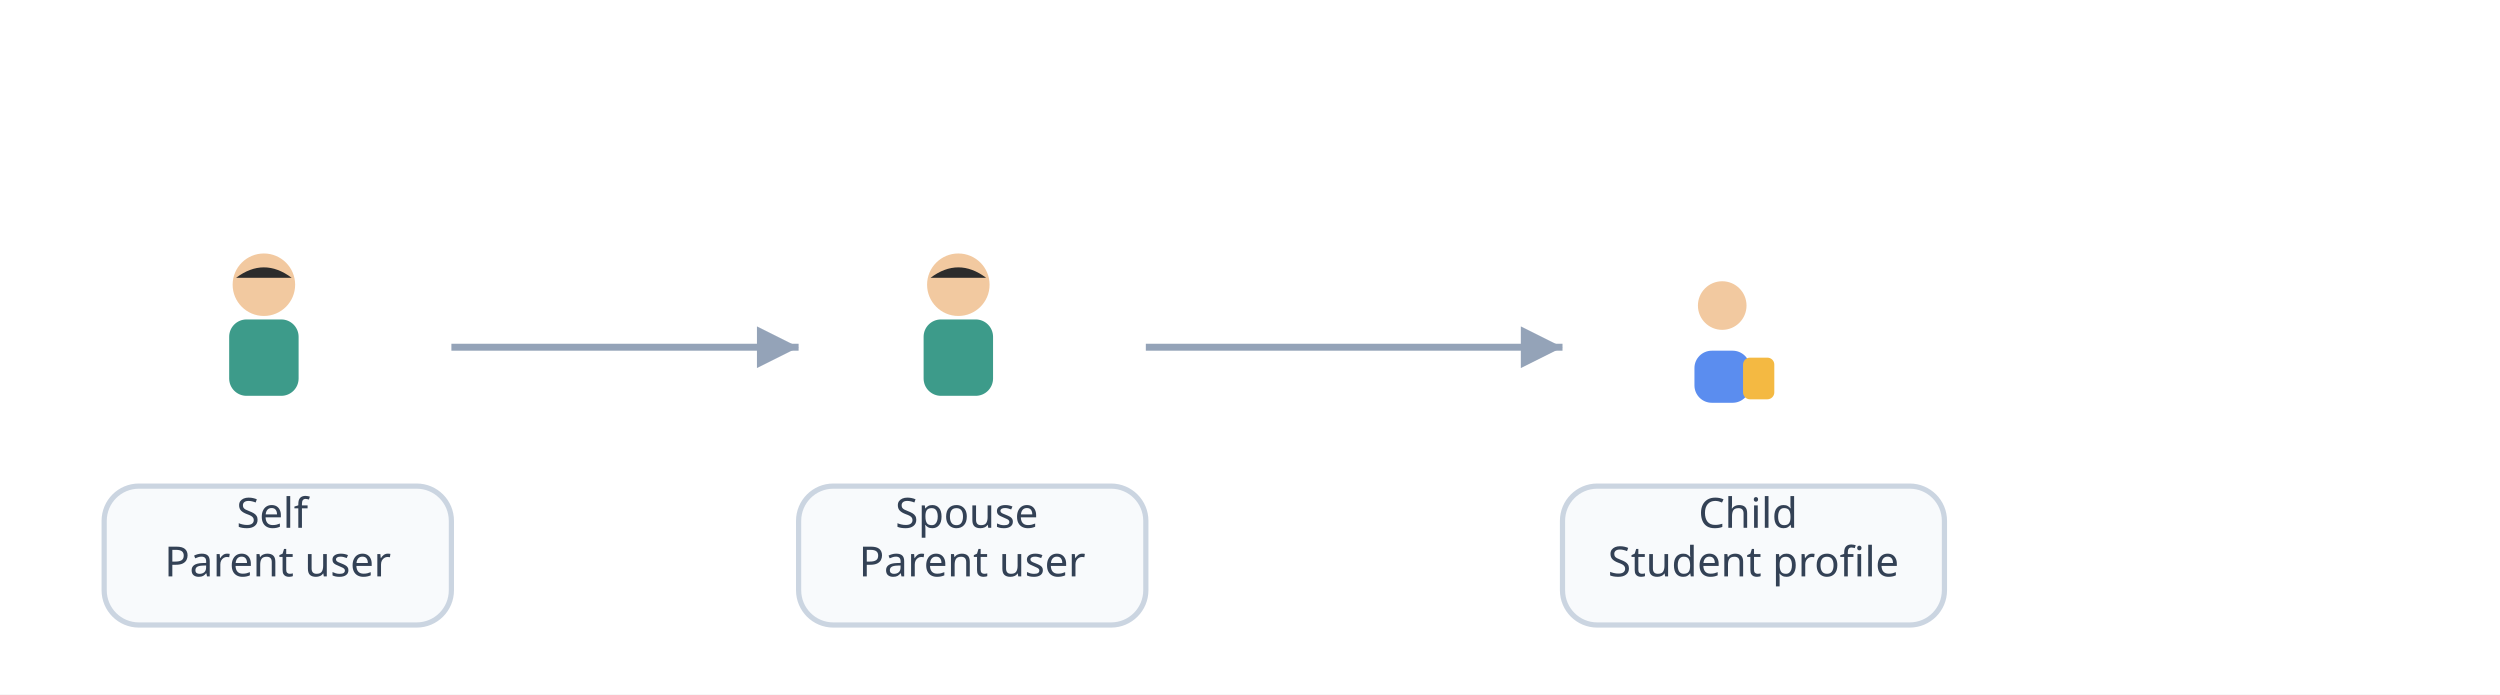
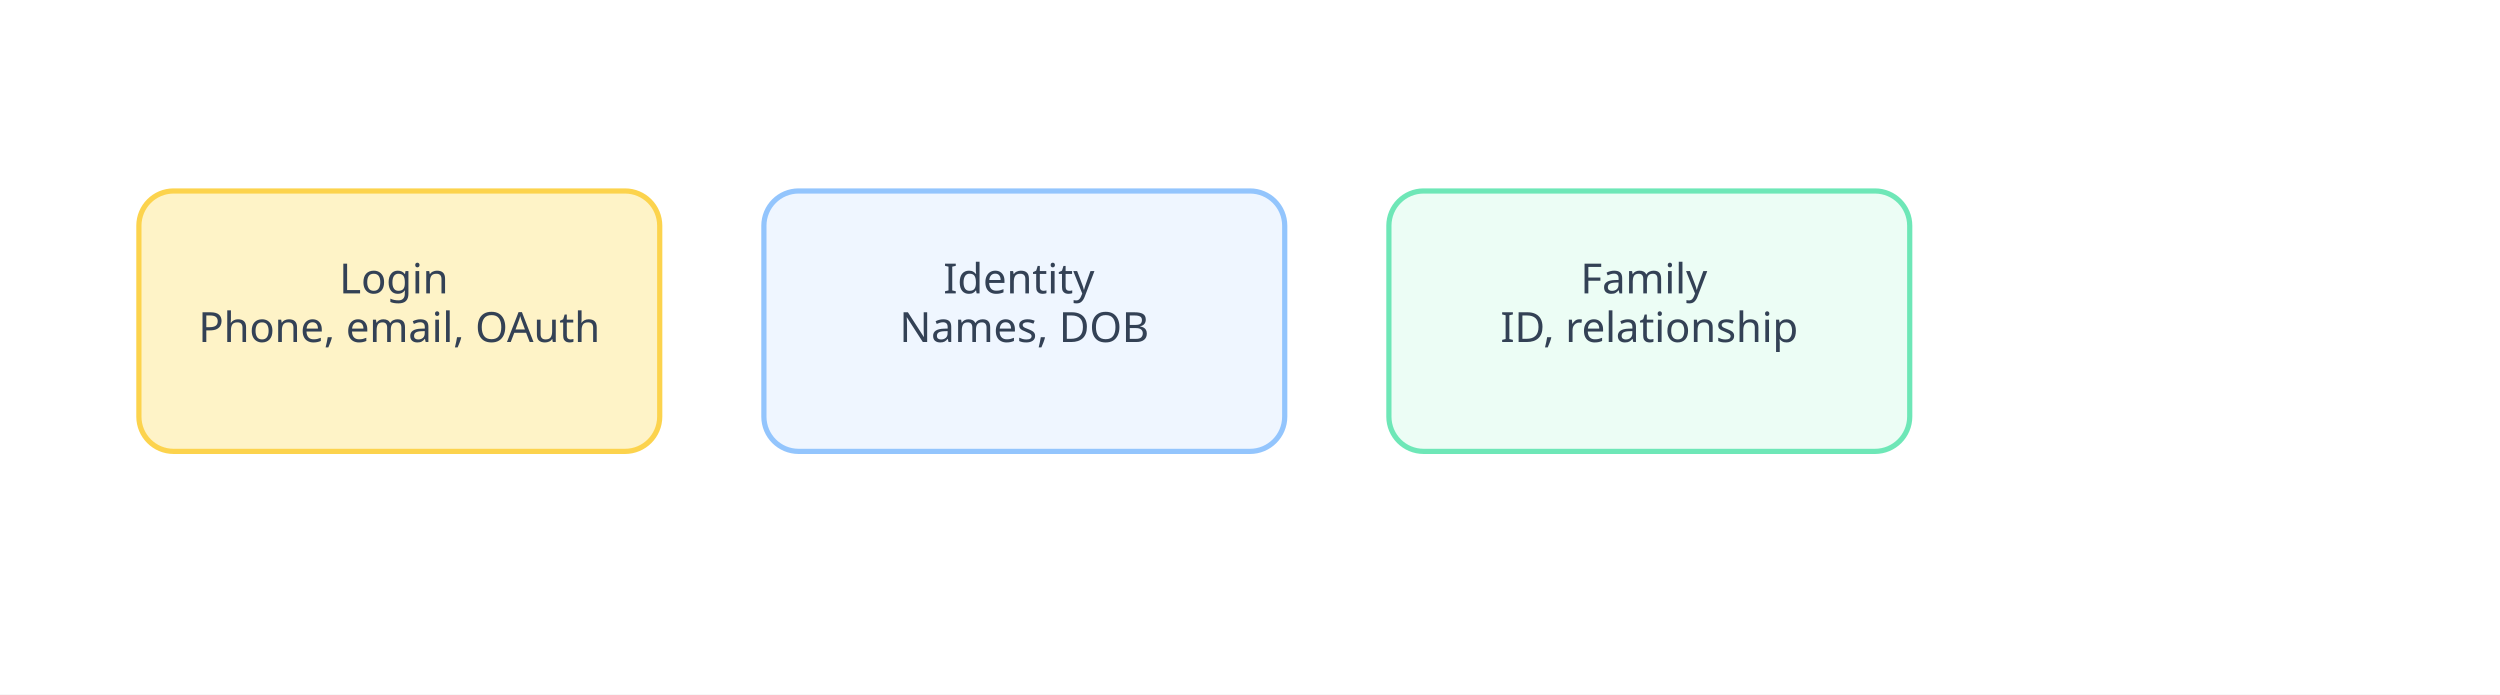
- <svg xmlns="http://www.w3.org/2000/svg" viewBox="0 0 720 200" role="img" aria-label="Family relationships">
+ <svg xmlns="http://www.w3.org/2000/svg" viewBox="0 0 720 200" role="img" aria-label="Registration field groups">
  <defs>
    <marker id="arr" markerWidth="8" markerHeight="8" refX="6" refY="3" orient="auto">
      <path d="M0,0 L6,3 L0,6 Z" fill="#94A3B8" />
    </marker>
  </defs>
  <rect width="720" height="200" fill="#FFFFFF" />
-   <g transform="translate(60,70) scale(1)">
-     <rect x="6" y="22" width="20" height="22" rx="5" fill="#3D9B8A" />
-     <circle cx="16" cy="12" r="9" fill="#F2C9A0" />
-     <path d="M8 10 Q16 4 24 10" fill="#2C2C2C" />
-   </g>
-   <rect x="30" y="140" width="100" height="40" rx="10" fill="#F8FAFC" stroke="#CBD5E1" stroke-width="1.5" />
-   <text text-anchor="middle" font-family="system-ui,sans-serif" font-size="12" fill="#334155" x="80.0" y="152.0">
-     <tspan x="80.0" dy="0">Self</tspan>
-     <tspan x="80.0" dy="14">Parent user</tspan>
+   <rect x="40" y="55" width="150" height="75" rx="10" fill="#FEF3C7" stroke="#FCD34D" stroke-width="1.5" />
+   <text text-anchor="middle" font-family="system-ui,sans-serif" font-size="12" fill="#334155" x="115.0" y="84.5">
+     <tspan x="115.0" dy="0">Login</tspan>
+     <tspan x="115.0" dy="14">Phone, email, OAuth</tspan>
  </text>
-   <g transform="translate(260,70) scale(1)">
-     <rect x="6" y="22" width="20" height="22" rx="5" fill="#3D9B8A" />
-     <circle cx="16" cy="12" r="9" fill="#F2C9A0" />
-     <path d="M8 10 Q16 4 24 10" fill="#2C2C2C" />
-   </g>
-   <rect x="230" y="140" width="100" height="40" rx="10" fill="#F8FAFC" stroke="#CBD5E1" stroke-width="1.5" />
-   <text text-anchor="middle" font-family="system-ui,sans-serif" font-size="12" fill="#334155" x="280.0" y="152.0">
-     <tspan x="280.0" dy="0">Spouse</tspan>
-     <tspan x="280.0" dy="14">Parent user</tspan>
+   <rect x="220" y="55" width="150" height="75" rx="10" fill="#EFF6FF" stroke="#93C5FD" stroke-width="1.5" />
+   <text text-anchor="middle" font-family="system-ui,sans-serif" font-size="12" fill="#334155" x="295.0" y="84.5">
+     <tspan x="295.0" dy="0">Identity</tspan>
+     <tspan x="295.0" dy="14">Names, DOB</tspan>
  </text>
-   <g transform="translate(480,75) scale(1)">
-     <rect x="8" y="26" width="16" height="15" rx="5" fill="#5B8DEF" />
-     <circle cx="16" cy="13" r="7" fill="#F2C9A0" />
-     <rect x="22" y="28" width="9" height="12" rx="2" fill="#F4B942" />
-   </g>
-   <rect x="450" y="140" width="110" height="40" rx="10" fill="#F8FAFC" stroke="#CBD5E1" stroke-width="1.5" />
-   <text text-anchor="middle" font-family="system-ui,sans-serif" font-size="12" fill="#334155" x="505.0" y="152.0">
-     <tspan x="505.0" dy="0">Child</tspan>
-     <tspan x="505.0" dy="14">Student profile</tspan>
+   <rect x="400" y="55" width="150" height="75" rx="10" fill="#ECFDF5" stroke="#6EE7B7" stroke-width="1.5" />
+   <text text-anchor="middle" font-family="system-ui,sans-serif" font-size="12" fill="#334155" x="475.0" y="84.5">
+     <tspan x="475.0" dy="0">Family</tspan>
+     <tspan x="475.0" dy="14">ID, relationship</tspan>
  </text>
-   <line x1="130" y1="100" x2="230" y2="100" stroke="#94A3B8" stroke-width="2" marker-end="url(#arr)" />
-   <line x1="330" y1="100" x2="450" y2="100" stroke="#94A3B8" stroke-width="2" marker-end="url(#arr)" />
</svg>
